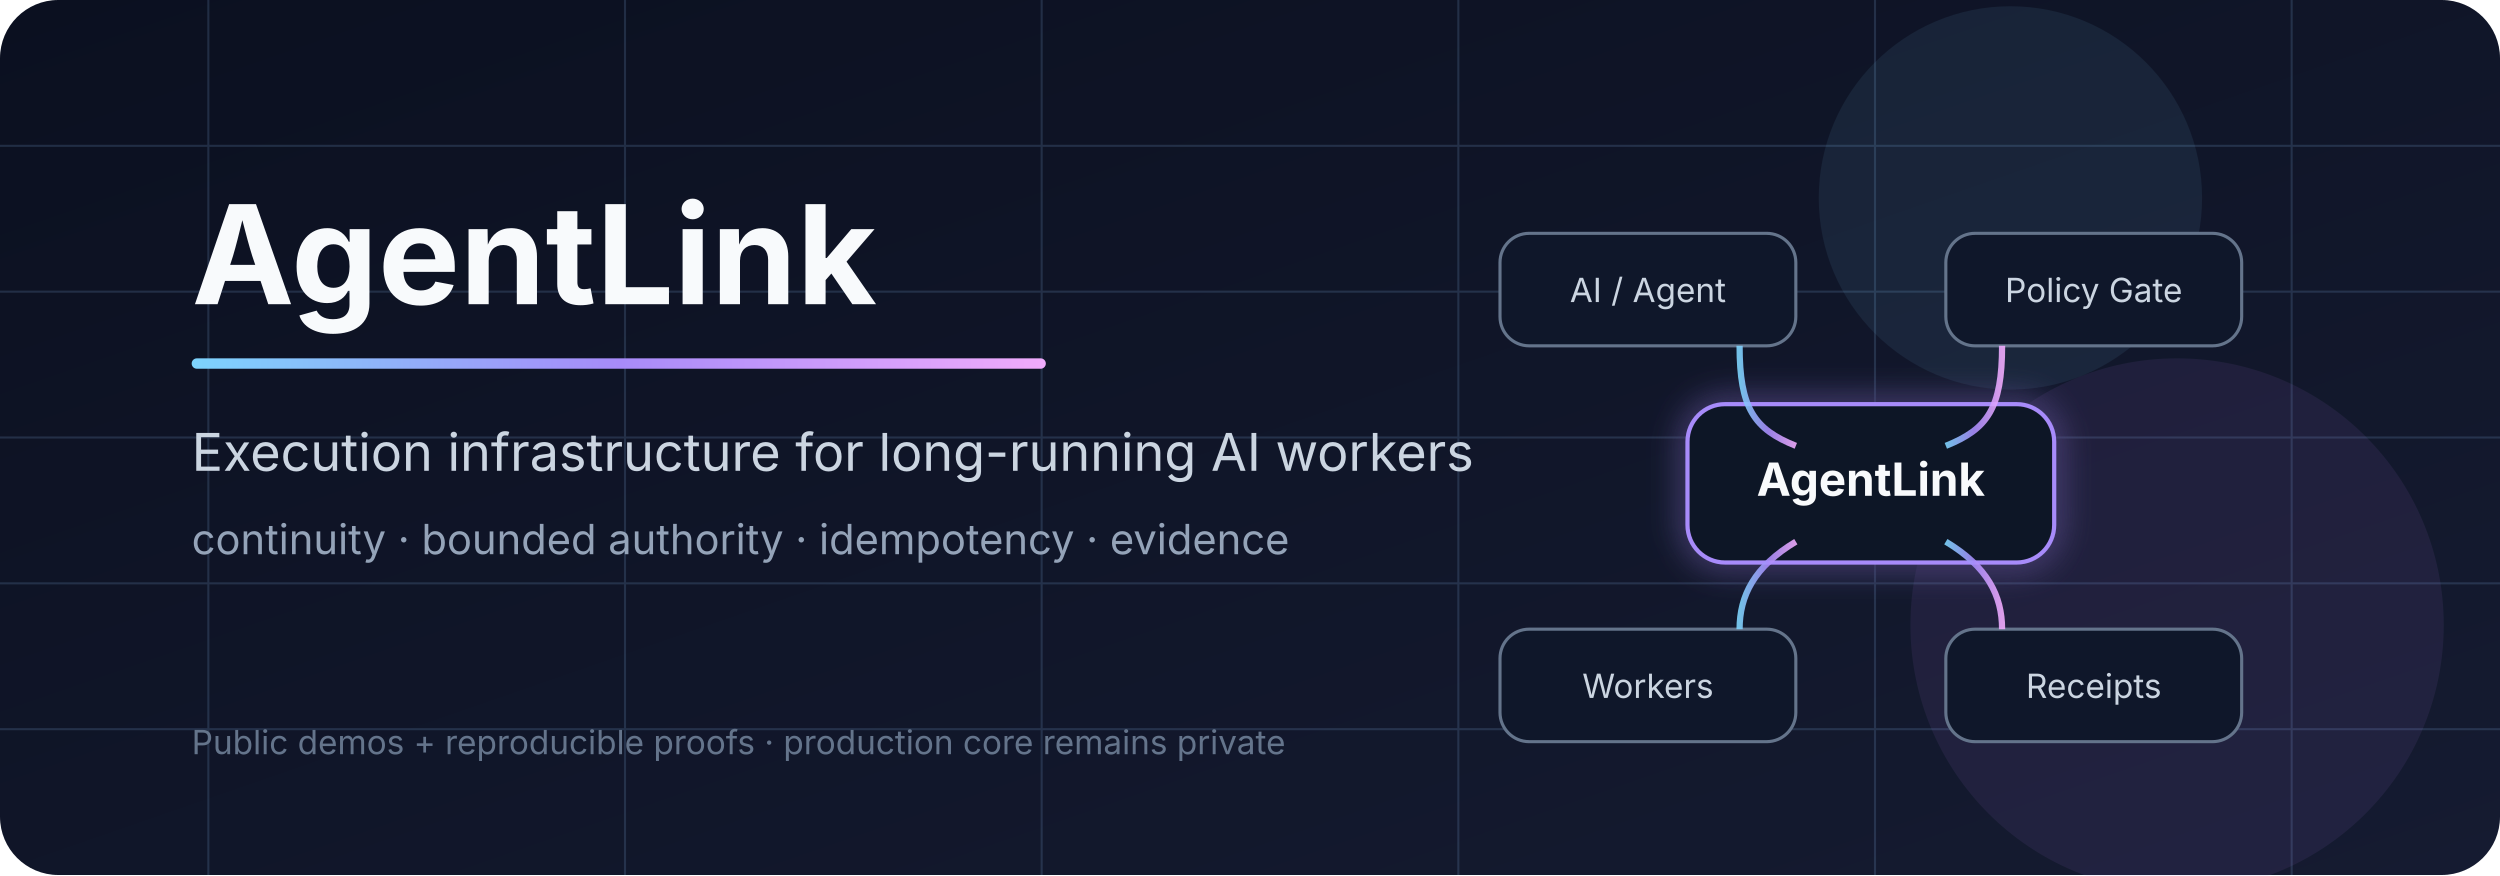
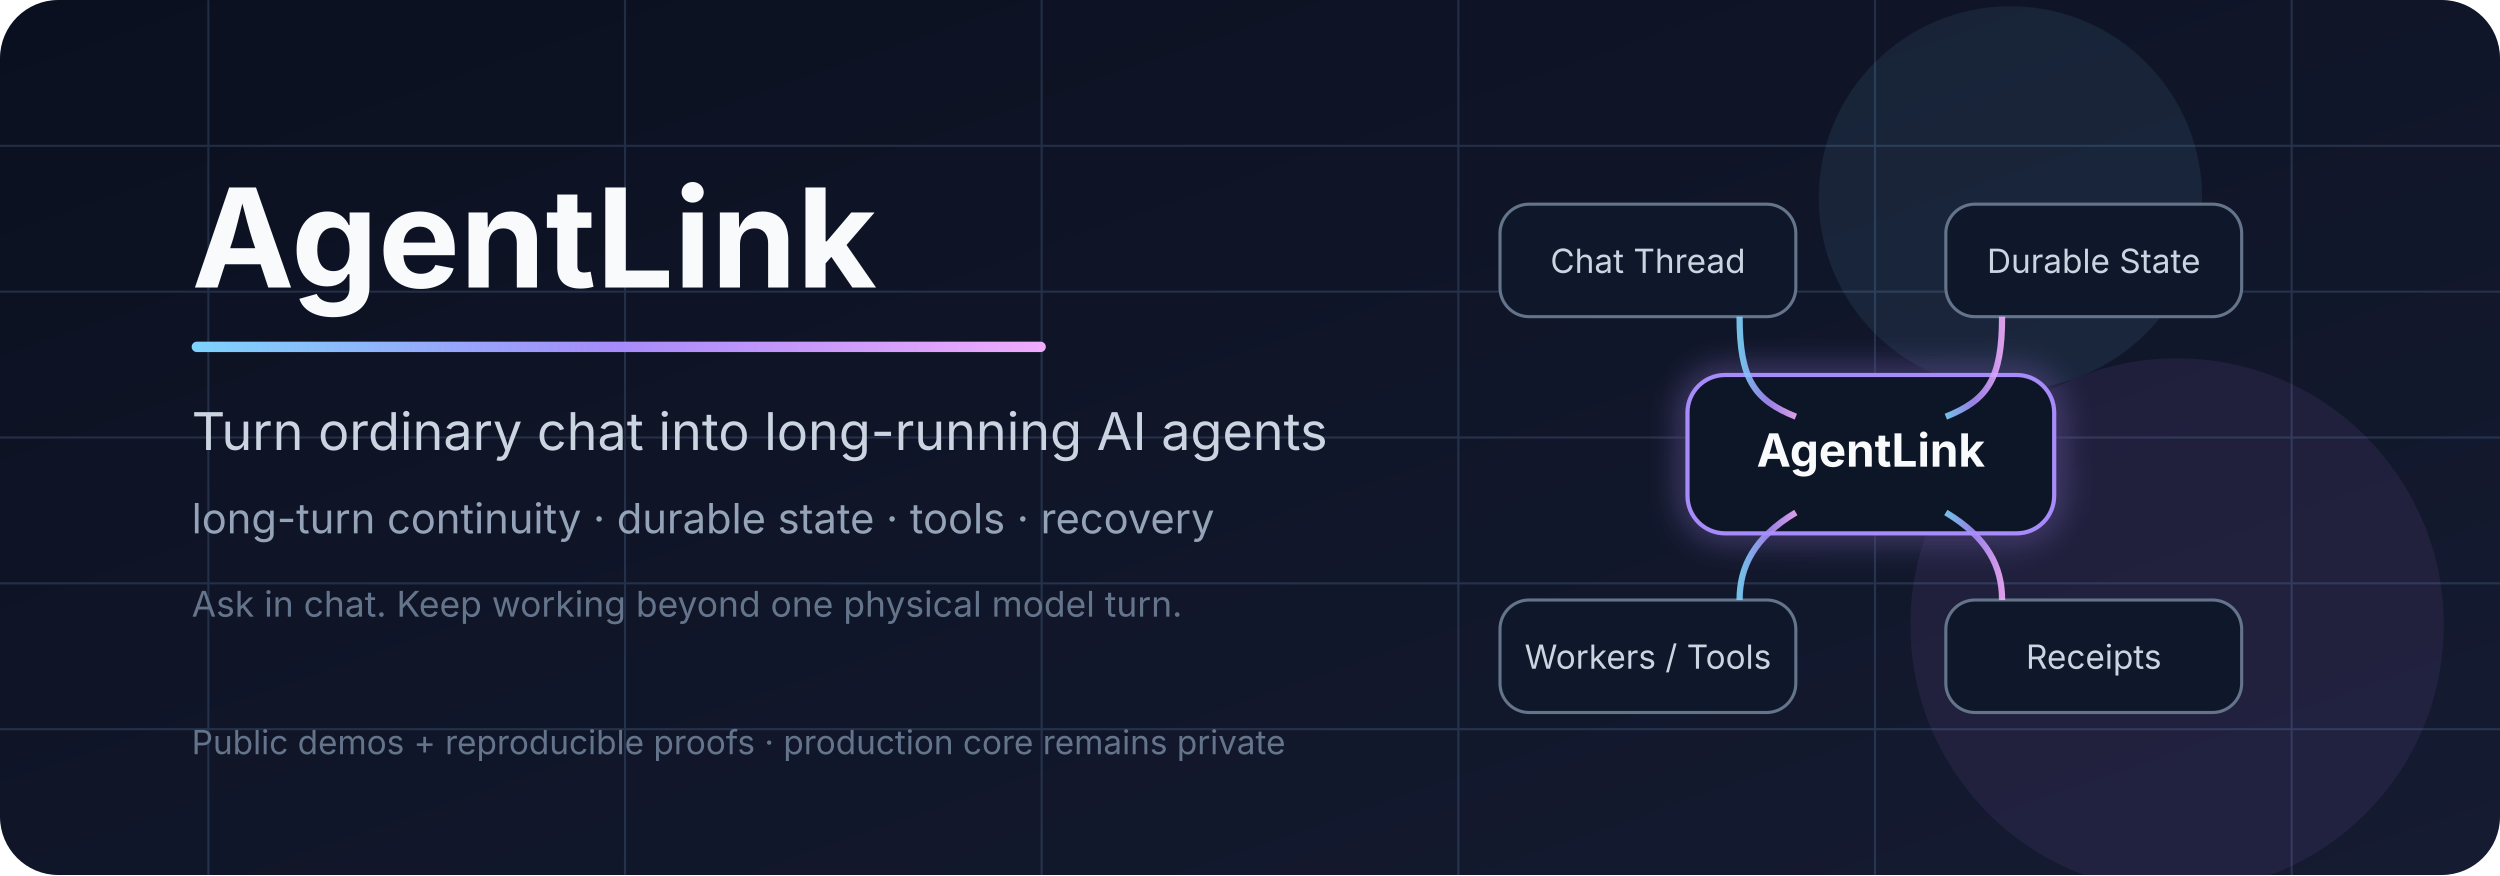
<svg xmlns="http://www.w3.org/2000/svg" width="1200" height="420" viewBox="0 0 1200 420" role="img" aria-labelledby="title desc">
  <defs>
    <linearGradient id="bg" x1="0" y1="0" x2="1" y2="1">
      <stop offset="0" stop-color="#0b1020" />
      <stop offset="1" stop-color="#151b31" />
    </linearGradient>
    <linearGradient id="accent" x1="0" y1="0" x2="1" y2="0">
      <stop offset="0" stop-color="#7dd3fc" />
      <stop offset="0.5" stop-color="#a78bfa" />
      <stop offset="1" stop-color="#f0abfc" />
    </linearGradient>
    <filter id="glow" x="-50%" y="-50%" width="200%" height="200%">
      <feGaussianBlur stdDeviation="8" result="b" />
      <feMerge>
        <feMergeNode in="b" />
        <feMergeNode in="SourceGraphic" />
      </feMerge>
    </filter>
  </defs>
  <rect width="1200" height="420" rx="28" fill="url(#bg)" />
  <g opacity="0.16" stroke="#93c5fd" stroke-width="1">
    <path d="M0 70H1200M0 140H1200M0 210H1200M0 280H1200M0 350H1200" />
    <path d="M100 0V420M300 0V420M500 0V420M700 0V420M900 0V420M1100 0V420" />
  </g>
  <circle cx="965" cy="95" r="92" fill="#7dd3fc" opacity="0.08" />
  <circle cx="1045" cy="300" r="128" fill="#c084fc" opacity="0.08" />
-   <g transform="translate(92 84)">
+   <g transform="translate(92 76)">
    <text x="0" y="62" fill="#f8fafc" font-family="Inter,Segoe UI,Arial,sans-serif" font-size="66" font-weight="750">AgentLink</text>
    <rect x="0" y="88" width="410" height="5" rx="2.5" fill="url(#accent)" />
-     <text x="0" y="142" fill="#cbd5e1" font-family="Inter,Segoe UI,Arial,sans-serif" font-size="25">Execution infrastructure for long-running AI workers</text>
-     <text x="0" y="182" fill="#94a3b8" font-family="Inter,Segoe UI,Arial,sans-serif" font-size="20">continuity · bounded authority · idempotency · evidence</text>
+     <text x="0" y="140" fill="#cbd5e1" font-family="Inter,Segoe UI,Arial,sans-serif" font-size="25">Turn ordinary chat into long-running AI agents</text>
+     <text x="0" y="180" fill="#94a3b8" font-family="Inter,Segoe UI,Arial,sans-serif" font-size="20">long-turn continuity · durable state · tools · recovery</text>
+     <text x="0" y="220" fill="#64748b" font-family="Inter,Segoe UI,Arial,sans-serif" font-size="17">Ask in chat. Keep working beyond one physical model turn.</text>
  </g>
-   <g transform="translate(720 112)" font-family="Inter,Segoe UI,Arial,sans-serif" text-anchor="middle">
+   <g transform="translate(720 98)" font-family="Inter,Segoe UI,Arial,sans-serif" text-anchor="middle">
    <g filter="url(#glow)">
      <rect x="90" y="82" width="176" height="76" rx="18" fill="#111827" stroke="#a78bfa" stroke-width="2" />
      <text x="178" y="126" fill="#f8fafc" font-size="22" font-weight="700">AgentLink</text>
    </g>
    <g fill="#0f172a" stroke="#64748b" stroke-width="1.5">
      <rect x="0" y="0" width="142" height="54" rx="14" />
      <rect x="214" y="0" width="142" height="54" rx="14" />
      <rect x="0" y="190" width="142" height="54" rx="14" />
      <rect x="214" y="190" width="142" height="54" rx="14" />
    </g>
    <g fill="#cbd5e1" font-size="16">
-       <text x="71" y="33">AI / Agent</text>
-       <text x="285" y="33">Policy Gate</text>
-       <text x="71" y="223">Workers</text>
+       <text x="71" y="33">Chat Thread</text>
+       <text x="285" y="33">Durable State</text>
+       <text x="71" y="223">Workers / Tools</text>
      <text x="285" y="223">Receipts</text>
    </g>
    <g stroke="url(#accent)" stroke-width="3" fill="none" opacity="0.9">
      <path d="M115 54C115 84 122 94 142 102" />
      <path d="M241 54C241 84 234 94 214 102" />
      <path d="M142 148C122 160 115 174 115 190" />
      <path d="M214 148C234 160 241 174 241 190" />
    </g>
  </g>
  <text x="92" y="362" fill="#64748b" font-family="Inter,Segoe UI,Arial,sans-serif" font-size="16">Public demos + reproducible proofs · production core remains private</text>
</svg>
